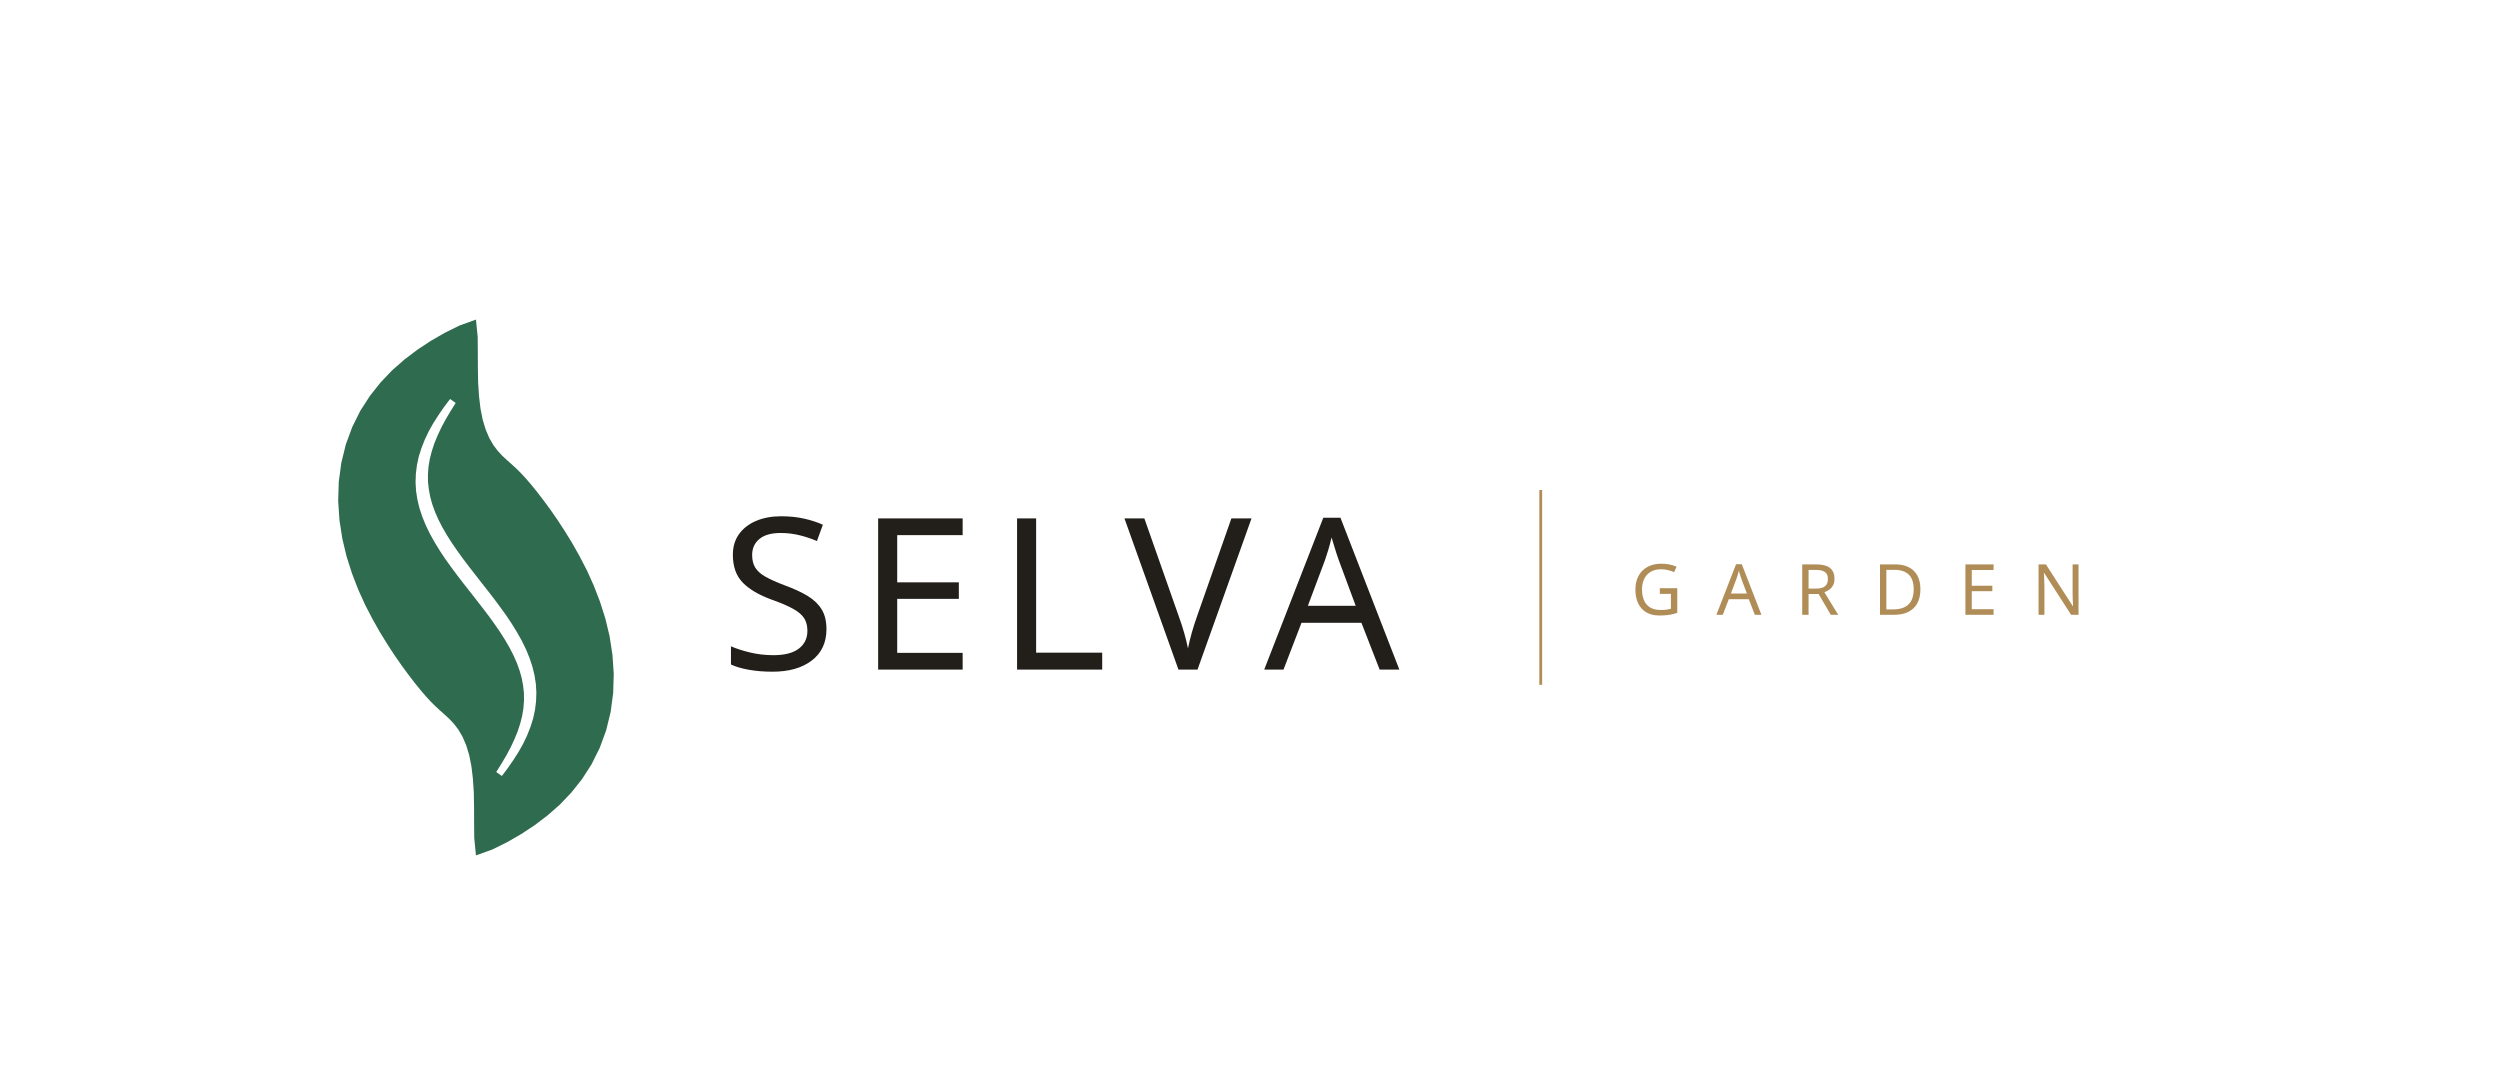
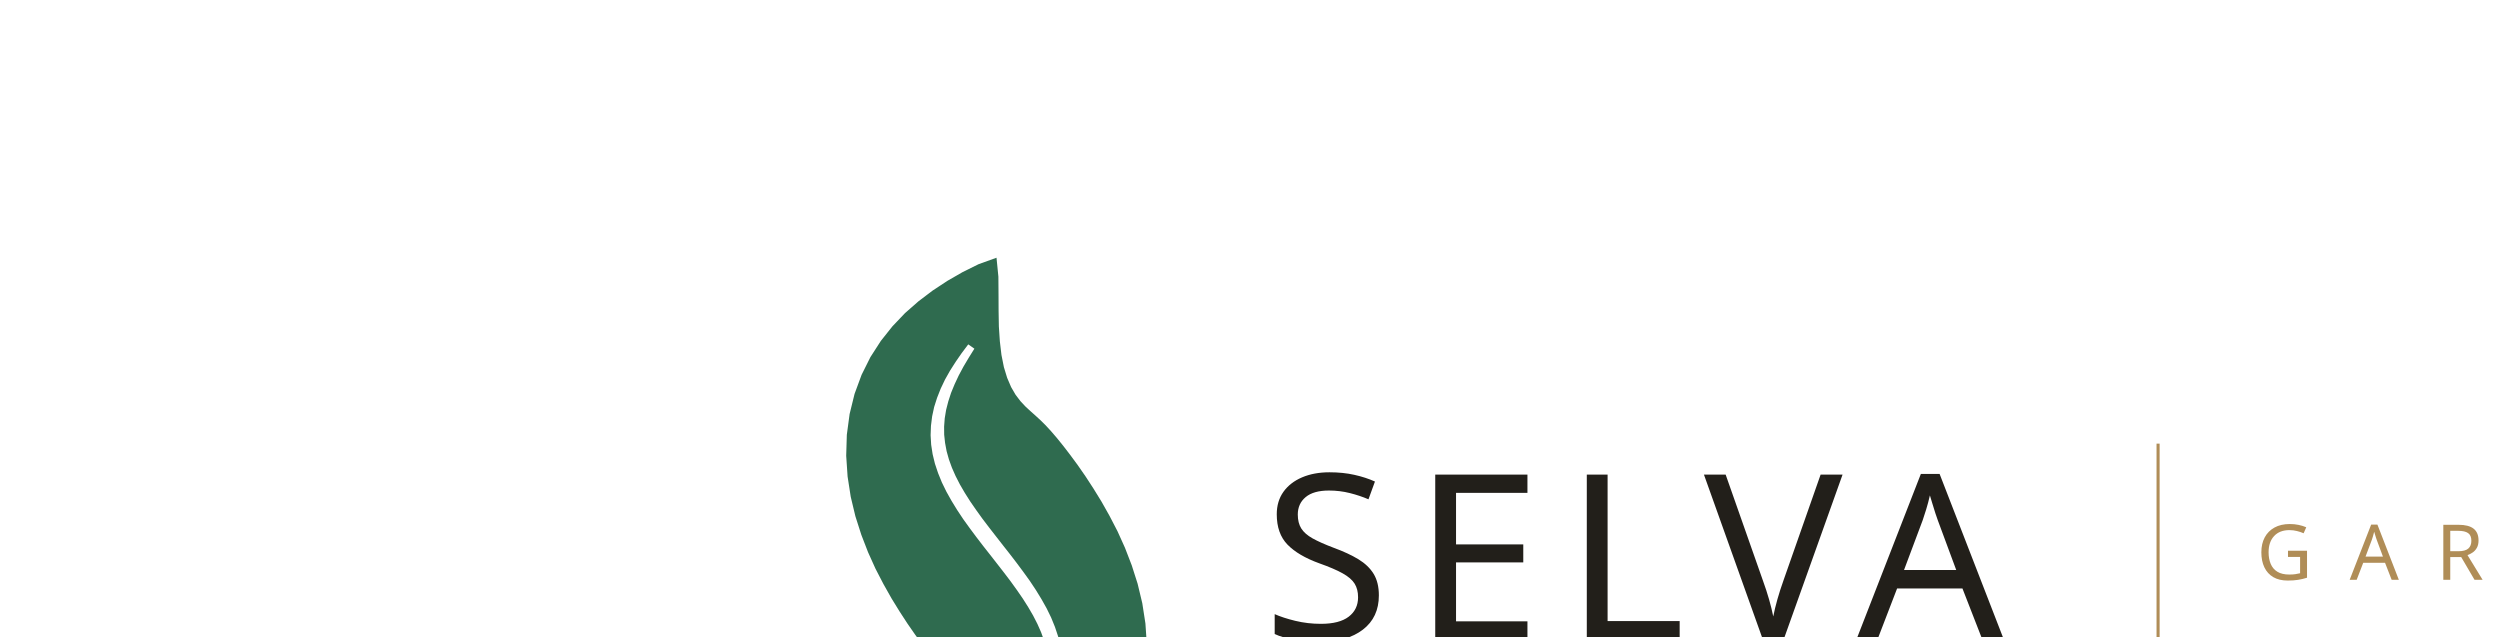
- <svg xmlns="http://www.w3.org/2000/svg" viewBox="-70 230 1200 520" preserveAspectRatio="xMidYMid meet">
+ <svg xmlns="http://www.w3.org/2000/svg" viewBox="-280 270 1100 280" preserveAspectRatio="xMidYMid meet">
  <defs />
  <g transform="translate(81.92 383.40) scale(0.6777)">
    <g transform="translate(-112.95 -36.14) scale(4.5179)">
      <path d="M50.00 92.00 L52.58 91.07 L54.88 89.93 L57.07 88.67 L59.18 87.28 L61.20 85.75 L63.14 84.05 L64.95 82.15 L66.62 80.05 L68.12 77.72 L69.39 75.17 L70.40 72.43 L71.11 69.54 L71.51 66.56 L71.60 63.54 L71.40 60.56 L70.95 57.65 L70.28 54.85 L69.43 52.19 L68.46 49.68 L67.39 47.31 L66.25 45.11 L65.09 43.05 L63.92 41.15 L62.78 39.40 L61.67 37.80 L60.61 36.36 L59.62 35.07 L58.70 33.93 L57.85 32.94 L57.06 32.08 L56.31 31.34 L55.58 30.67 L54.86 30.03 L54.15 29.37 L53.43 28.60 L52.74 27.69 L52.10 26.59 L51.53 25.26 L51.06 23.72 L50.71 21.96 L50.48 20.01 L50.34 17.89 L50.30 15.63 L50.29 13.23 L50.27 10.72 L50.00 8.00 L50.00 8.00 L47.42 8.93 L45.12 10.07 L42.93 11.33 L40.82 12.72 L38.80 14.25 L36.86 15.95 L35.05 17.85 L33.38 19.95 L31.88 22.28 L30.61 24.83 L29.60 27.57 L28.89 30.46 L28.49 33.44 L28.40 36.46 L28.60 39.44 L29.05 42.35 L29.72 45.15 L30.57 47.81 L31.54 50.32 L32.61 52.69 L33.75 54.89 L34.91 56.95 L36.08 58.85 L37.22 60.60 L38.33 62.20 L39.39 63.64 L40.38 64.93 L41.30 66.07 L42.15 67.06 L42.94 67.92 L43.69 68.66 L44.42 69.33 L45.14 69.97 L45.85 70.63 L46.57 71.40 L47.26 72.31 L47.90 73.41 L48.47 74.74 L48.94 76.28 L49.29 78.04 L49.52 79.99 L49.66 82.11 L49.70 84.37 L49.71 86.77 L49.73 89.28 L50.00 92.00 Z M54.06 79.55 L55.00 78.30 L55.87 77.04 L56.68 75.77 L57.40 74.49 L58.02 73.19 L58.54 71.87 L58.96 70.55 L59.25 69.21 L59.42 67.85 L59.47 66.49 L59.39 65.13 L59.18 63.77 L58.85 62.41 L58.40 61.06 L57.85 59.71 L57.20 58.38 L56.46 57.06 L55.65 55.74 L54.78 54.43 L53.85 53.14 L52.89 51.85 L51.90 50.56 L50.90 49.29 L49.91 48.02 L48.93 46.76 L47.98 45.51 L47.08 44.26 L46.23 43.03 L45.45 41.80 L44.74 40.58 L44.12 39.37 L43.59 38.17 L43.16 36.98 L42.83 35.80 L42.61 34.62 L42.48 33.44 L42.47 32.26 L42.56 31.07 L42.76 29.86 L43.07 28.65 L43.47 27.42 L43.98 26.18 L44.57 24.92 L45.25 23.65 L46.01 22.37 L46.82 21.07 L45.94 20.45 L45.00 21.70 L44.13 22.96 L43.32 24.23 L42.60 25.51 L41.98 26.81 L41.46 28.13 L41.04 29.45 L40.75 30.79 L40.58 32.15 L40.53 33.51 L40.61 34.87 L40.82 36.23 L41.15 37.59 L41.60 38.94 L42.15 40.29 L42.80 41.62 L43.54 42.94 L44.35 44.26 L45.22 45.57 L46.15 46.86 L47.11 48.15 L48.10 49.44 L49.10 50.71 L50.09 51.98 L51.07 53.24 L52.02 54.49 L52.92 55.74 L53.77 56.97 L54.55 58.20 L55.26 59.42 L55.88 60.63 L56.41 61.83 L56.84 63.02 L57.17 64.20 L57.39 65.38 L57.52 66.56 L57.53 67.74 L57.44 68.93 L57.24 70.14 L56.93 71.35 L56.53 72.58 L56.02 73.82 L55.43 75.08 L54.75 76.35 L53.99 77.63 L53.18 78.93 Z" fill="#2f6b4f" fill-rule="evenodd" />
    </g>
    <text x="285.9" y="189.7" dominant-baseline="central" text-anchor="start" font-family="Cormorant Garamond" font-weight="500" font-size="150" letter-spacing="15.00" fill="#221f1a">SELVA</text>
    <rect x="866.1" y="120.7" width="2" height="138.0" fill="#b08d57" />
    <text x="931.1" y="189.7" dominant-baseline="central" text-anchor="start" font-family="Jost" font-weight="300" font-size="50" letter-spacing="24.00" fill="#b08d57">GARDEN</text>
  </g>
</svg>
